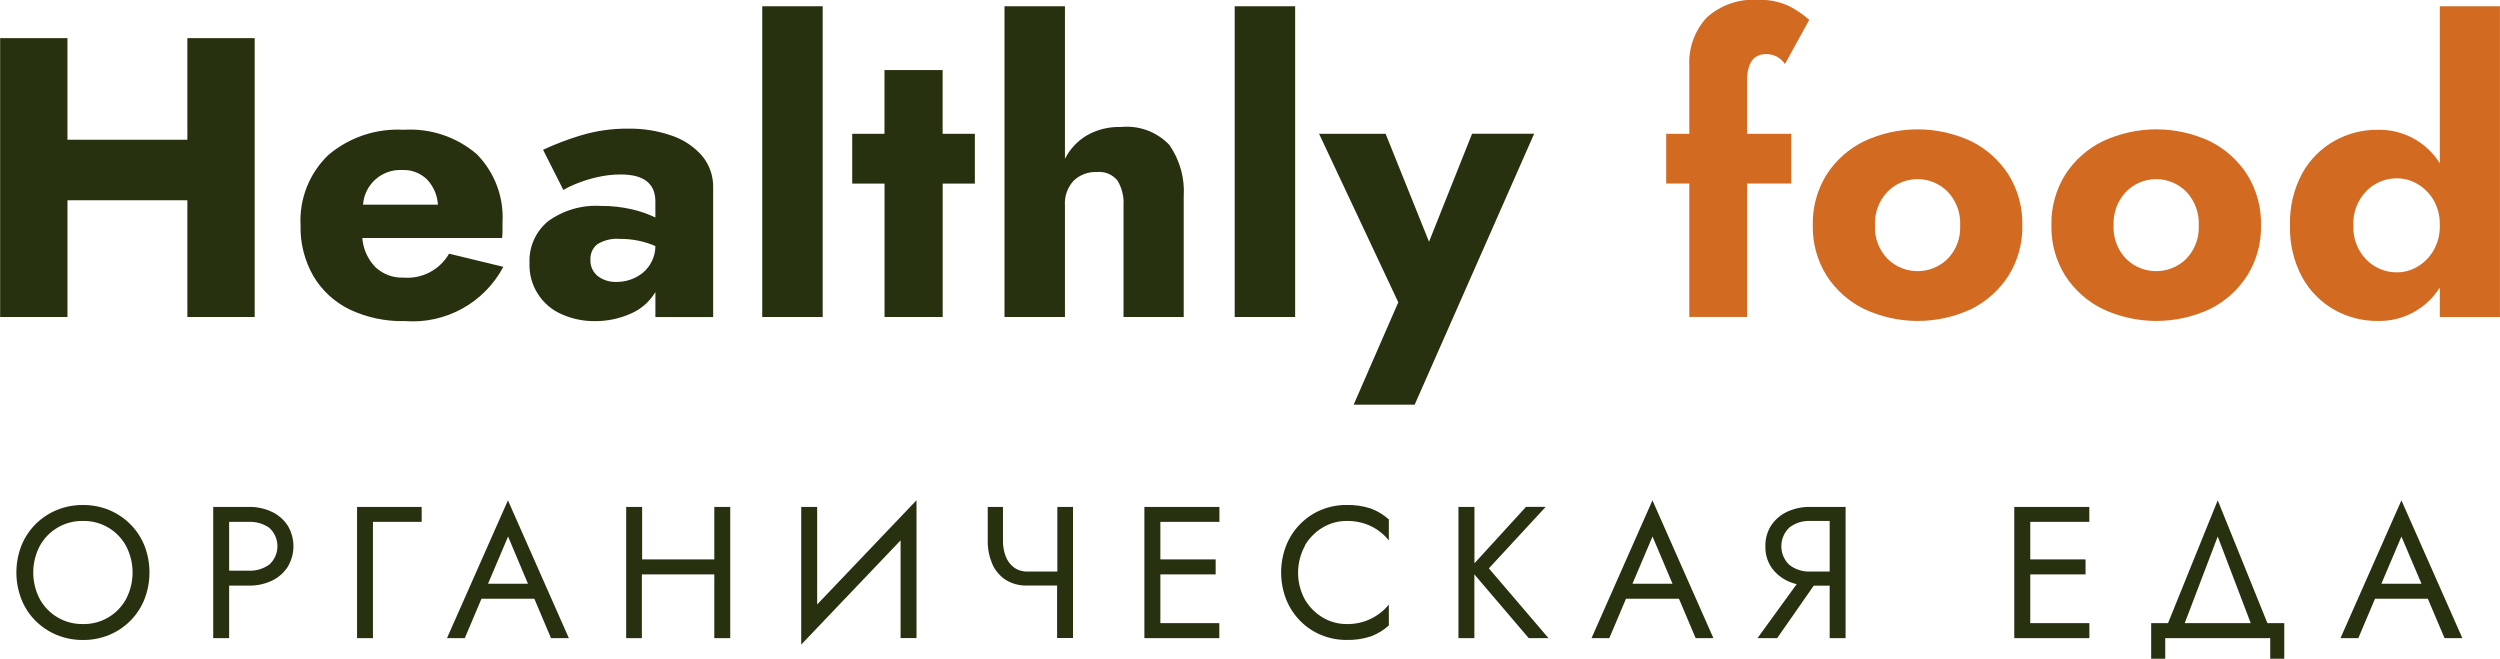
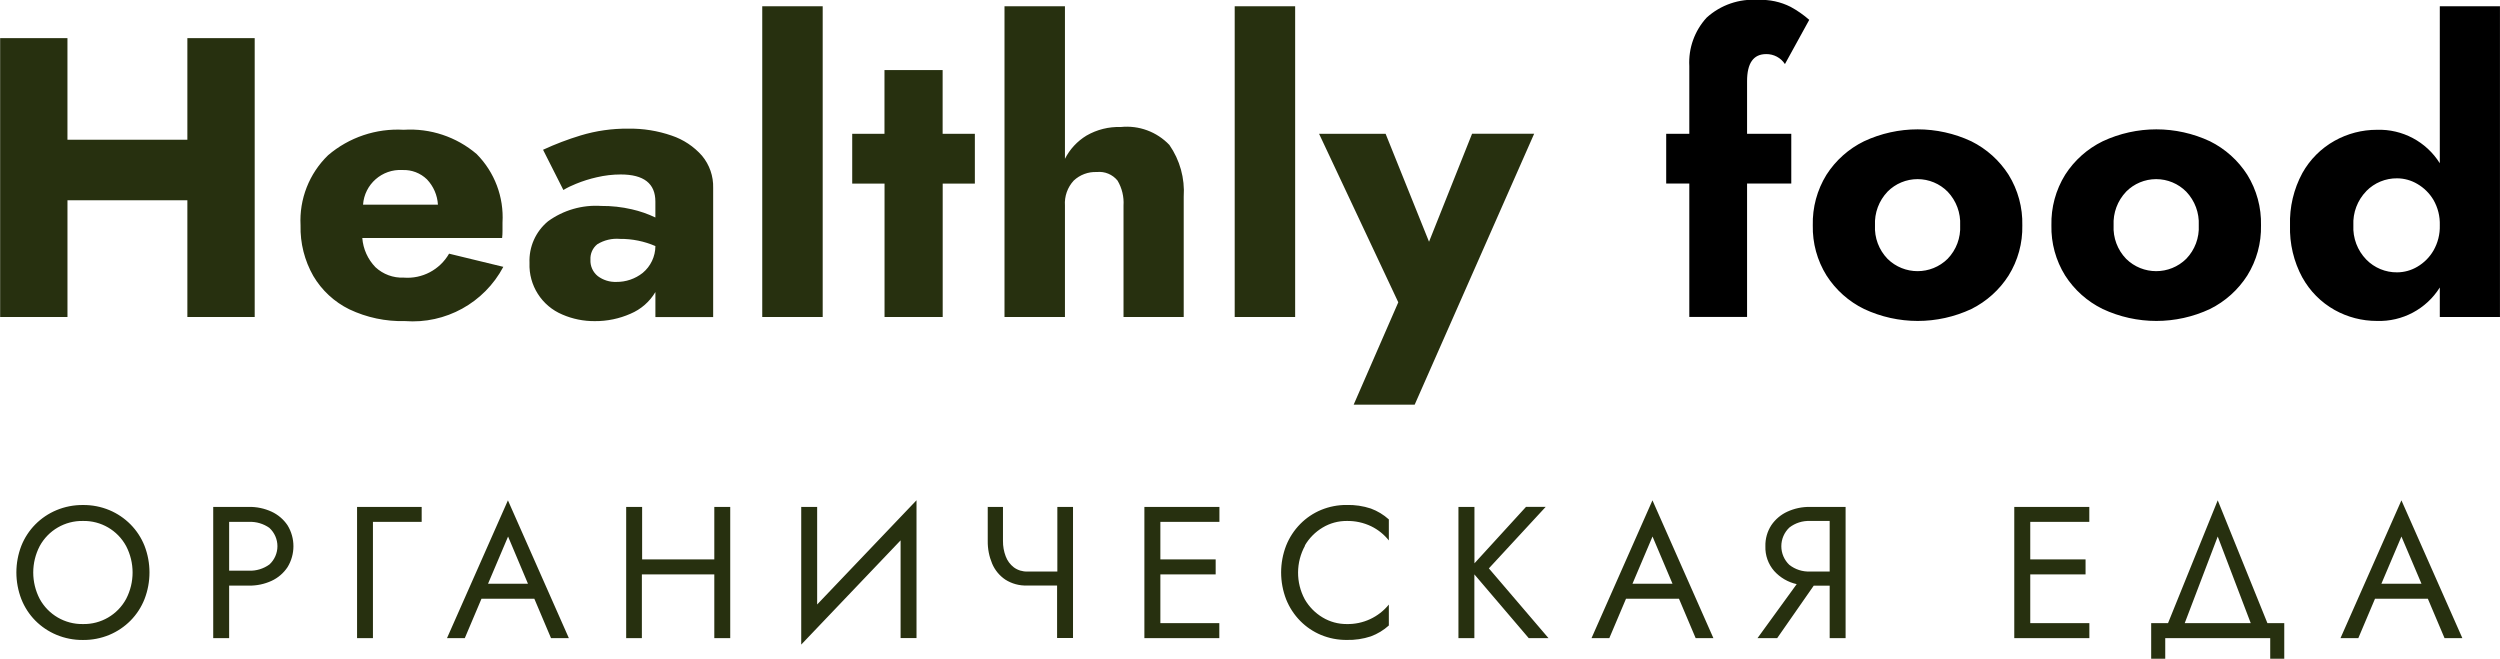
<svg xmlns="http://www.w3.org/2000/svg" id="Группа_1" data-name="Группа 1" width="119.938" height="31.594" viewBox="0 0 119.938 31.594">
  <defs>
    <style>
      .cls-1 {
        fill: #27300f;
      }

      .cls-1, .cls-2 {
        fill-rule: evenodd;
      }

      .cls-2 {
-         fill: #d26a22;
+         fill: ##d26a22;
      }
    </style>
  </defs>
  <path id="Органическая_еда" data-name="Органическая еда" class="cls-1" d="M1.055,29.024a3.072,3.072,0,0,0,.67,1.03,3.125,3.125,0,0,0,1.016.683,3.222,3.222,0,0,0,1.268.247,3.213,3.213,0,0,0,1.273-.247,3.138,3.138,0,0,0,1.012-.683,3.074,3.074,0,0,0,.67-1.03,3.553,3.553,0,0,0,0-2.559,3.088,3.088,0,0,0-.67-1.025,3.141,3.141,0,0,0-1.012-.684,3.211,3.211,0,0,0-1.273-.247,3.22,3.22,0,0,0-1.268.247,3.128,3.128,0,0,0-1.016.684,3.085,3.085,0,0,0-.67,1.025A3.553,3.553,0,0,0,1.055,29.024Zm0.881-2.545a2.313,2.313,0,0,1,2.073-1.205,2.3,2.3,0,0,1,2.073,1.205,2.747,2.747,0,0,1,0,2.536A2.3,2.3,0,0,1,4.009,30.22a2.314,2.314,0,0,1-2.073-1.205A2.746,2.746,0,0,1,1.936,26.479Zm8.323,4.416h0.765V28.376h0.944a2.509,2.509,0,0,0,1.093-.229,1.854,1.854,0,0,0,.764-0.656,1.924,1.924,0,0,0,0-2.01,1.867,1.867,0,0,0-.764-0.652,2.509,2.509,0,0,0-1.093-.229H10.26v6.3Zm2.7-5.284a1.192,1.192,0,0,1,0,1.749,1.575,1.575,0,0,1-.994.3H11.024V25.318h0.944A1.593,1.593,0,0,1,12.962,25.611Zm4.2,5.284h0.764V25.318h2.338V24.6h-3.1v6.3Zm10.163,0-2.923-6.61-2.923,6.61h0.854l0.8-1.889h2.536l0.8,1.889h0.854Zm-1.961-2.608H23.444l0.962-2.266Zm4.7,2.608h0.764V27.837H34.3v3.058h0.764V24.6H34.3v2.518H30.837V24.6H30.072v6.3Zm8.409-6.3v6.61l4.767-5v4.686h0.764v-6.61l-4.767,5V24.6H38.481Zm8.948,0v1.637a2.7,2.7,0,0,0,.211,1.088,1.737,1.737,0,0,0,.634.769,1.832,1.832,0,0,0,1.043.283h1.439v2.518h0.764V24.6H50.757v3.1H49.318a1.04,1.04,0,0,1-.648-0.2,1.194,1.194,0,0,1-.391-0.531,2,2,0,0,1-.13-0.737V24.6H47.43Zm7.51,6.3h3.6V30.175H55.7V27.837h2.653V27.117H55.7v-1.8h2.833V24.6h-3.6v6.3Zm7.7-4.438a2.433,2.433,0,0,1,.859-0.868,2.217,2.217,0,0,1,1.151-.315,2.6,2.6,0,0,1,1.178.256,2.456,2.456,0,0,1,.845.679V25.2a2.688,2.688,0,0,0-.863-0.522,3.411,3.411,0,0,0-1.16-.171,3.156,3.156,0,0,0-1.228.238,3.047,3.047,0,0,0-1,.675,3.133,3.133,0,0,0-.674,1.03,3.575,3.575,0,0,0,0,2.59,3.133,3.133,0,0,0,.674,1.03,3.044,3.044,0,0,0,1,.674,3.156,3.156,0,0,0,1.228.238,3.409,3.409,0,0,0,1.16-.171,2.685,2.685,0,0,0,.863-0.522V29.285a2.533,2.533,0,0,1-2.024.935,2.216,2.216,0,0,1-1.151-.315,2.419,2.419,0,0,1-.859-0.872A2.693,2.693,0,0,1,62.642,26.456ZM70,30.894h0.764V27.837l2.608,3.058H74.32l-2.86-3.346,2.725-2.95H73.241l-2.473,2.707V24.6H70v6.3Zm12.231,0-2.923-6.61-2.923,6.61h0.854l0.8-1.889H80.58l0.8,1.889h0.854Zm-1.961-2.608H78.349l0.962-2.266ZM86.866,24.6a2.517,2.517,0,0,0-1.088.229,1.861,1.861,0,0,0-.769.652,1.767,1.767,0,0,0-.283,1.007,1.718,1.718,0,0,0,.418,1.183,2.056,2.056,0,0,0,1.084.634l-1.88,2.59h0.944l1.754-2.518H87.81v2.518h0.764V24.6H86.866Zm-0.989,2.783a1.234,1.234,0,0,1,0-1.794,1.516,1.516,0,0,1,.989-0.315H87.81V27.7H86.866A1.5,1.5,0,0,1,85.877,27.382Zm10.792,3.512h3.6V30.175H97.433V27.837h2.653V27.117H97.433v-1.8h2.833V24.6h-3.6v6.3Zm12.276,0.989h0.674V30.175H108.81l-2.383-5.891-2.384,5.891h-0.809v1.709h0.675V30.894h5.036v0.989Zm-0.935-1.709h-3.166l1.583-4.155Zm10.153,0.72-2.923-6.61-2.923,6.61h0.855l0.8-1.889h2.536l0.8,1.889h0.854Zm-1.96-2.608h-1.925l0.962-2.266Z" transform="translate(-0.031 -0.281)" />
  <path id="Healthly" class="cls-1" d="M0.038,15.49h3.23V9.89H9.02v5.6h3.23V2.112H9.02V6.985H3.267V2.112H0.038V15.49Zm24.137-2.408-2.6-.631A2.3,2.3,0,0,1,19.4,13.6a1.873,1.873,0,0,1-1.357-.5,2.264,2.264,0,0,1-.631-1.4h6.708a2.838,2.838,0,0,0,.019-0.344v-0.4A4.307,4.307,0,0,0,22.9,7.673,4.909,4.909,0,0,0,19.4,6.507a5.133,5.133,0,0,0-3.631,1.223,4.362,4.362,0,0,0-1.319,3.364,4.671,4.671,0,0,0,.612,2.427,4.111,4.111,0,0,0,1.729,1.6,5.862,5.862,0,0,0,2.666.564,4.921,4.921,0,0,0,4.72-2.6h0Zm-3.66-4.195a1.927,1.927,0,0,1,.526,1.214H17.448A1.791,1.791,0,0,1,19.34,8.438,1.591,1.591,0,0,1,20.515,8.887ZM27.663,9.1a6.257,6.257,0,0,1,1-.315,5.043,5.043,0,0,1,1.147-.134q1.663,0,1.663,1.3v0.764a5.386,5.386,0,0,0-1.128-.392,6.245,6.245,0,0,0-1.471-.162,3.905,3.905,0,0,0-2.551.736,2.456,2.456,0,0,0-.889,2,2.573,2.573,0,0,0,1.577,2.475,3.824,3.824,0,0,0,1.558.315,4.155,4.155,0,0,0,1.71-.354,2.527,2.527,0,0,0,1.195-1.042v1.2h2.771V9.3a2.312,2.312,0,0,0-.535-1.548,3.371,3.371,0,0,0-1.453-.965,6.061,6.061,0,0,0-2.083-.334,7.641,7.641,0,0,0-2.284.325,13.9,13.9,0,0,0-1.806.688l0.975,1.93A4.046,4.046,0,0,1,27.663,9.1ZM28.685,12a1.776,1.776,0,0,1,1.089-.258,4.184,4.184,0,0,1,1.7.344,1.683,1.683,0,0,1-.612,1.29,2,2,0,0,1-1.261.43,1.4,1.4,0,0,1-.889-0.277,0.948,0.948,0,0,1-.354-0.793A0.884,0.884,0,0,1,28.685,12ZM36.6,15.49h2.9V0.583H36.6V15.49Zm4.319-6.4h1.548v6.4h2.79v-6.4H46.8V6.7H45.254V3.641h-2.79V6.7H40.916V9.087Zm13.015,6.4h2.886V9.718a3.9,3.9,0,0,0-.688-2.484,2.821,2.821,0,0,0-2.331-.86,3.085,3.085,0,0,0-1.644.411A2.773,2.773,0,0,0,51.122,7.9V0.583h-2.9V15.49h2.9V10.139a1.6,1.6,0,0,1,.421-1.194,1.518,1.518,0,0,1,1.108-.411,1.127,1.127,0,0,1,.994.411,2.081,2.081,0,0,1,.287,1.194V15.49Zm5.332,0h2.9V0.583h-2.9V15.49ZM70.653,6.7l-2.064,5.179L66.506,6.7H63.314l3.8,8.084-2.141,4.912H67.9l5.733-13H70.653Z" transform="translate(-0.031 -0.281)" />
  <path id="food" class="cls-2" d="M79.967,9.087h1.109v6.4h2.771v-6.4h2.121V6.7H83.847V4.176q0-1.3.917-1.3a1.059,1.059,0,0,1,.9.478l1.166-2.121A4.875,4.875,0,0,0,85.94.612,3.126,3.126,0,0,0,84.382.277a3.313,3.313,0,0,0-2.475.85,3.179,3.179,0,0,0-.831,2.322V6.7H79.967V9.087ZM87.66,13.5a4.476,4.476,0,0,0,1.8,1.605,6.07,6.07,0,0,0,5.15,0A4.492,4.492,0,0,0,96.393,13.5a4.375,4.375,0,0,0,.659-2.408,4.41,4.41,0,0,0-.659-2.427,4.492,4.492,0,0,0-1.787-1.605,6.07,6.07,0,0,0-5.15,0,4.476,4.476,0,0,0-1.8,1.605A4.411,4.411,0,0,0,87,11.094,4.376,4.376,0,0,0,87.66,13.5Zm2.924-4.023a2.03,2.03,0,0,1,2.886,0,2.183,2.183,0,0,1,.6,1.615,2.149,2.149,0,0,1-.6,1.605,2.053,2.053,0,0,1-2.886,0,2.149,2.149,0,0,1-.6-1.605A2.183,2.183,0,0,1,90.584,9.479ZM99.107,13.5a4.471,4.471,0,0,0,1.8,1.605,6.069,6.069,0,0,0,5.15,0,4.493,4.493,0,0,0,1.787-1.605,4.371,4.371,0,0,0,.659-2.408,4.407,4.407,0,0,0-.659-2.427,4.493,4.493,0,0,0-1.787-1.605,6.069,6.069,0,0,0-5.15,0,4.471,4.471,0,0,0-1.8,1.605,4.41,4.41,0,0,0-.659,2.427A4.375,4.375,0,0,0,99.107,13.5Zm2.924-4.023a2.03,2.03,0,0,1,2.886,0,2.184,2.184,0,0,1,.6,1.615,2.15,2.15,0,0,1-.6,1.605,2.053,2.053,0,0,1-2.886,0,2.15,2.15,0,0,1-.6-1.605A2.184,2.184,0,0,1,102.031,9.479Zm8.457,4.118a4,4,0,0,0,1.548,1.558,4.141,4.141,0,0,0,2.026.525,3.424,3.424,0,0,0,3.019-1.605V15.49h2.886V0.583h-2.886v7.53a3.424,3.424,0,0,0-3.019-1.605,4.142,4.142,0,0,0-2.026.526,4.018,4.018,0,0,0-1.548,1.548,4.94,4.94,0,0,0-.593,2.513A4.952,4.952,0,0,0,110.488,13.6Zm3.067-4.147a2.038,2.038,0,0,1,1.481-.612,1.922,1.922,0,0,1,.965.268,2.172,2.172,0,0,1,.774.764,2.292,2.292,0,0,1,.306,1.223,2.3,2.3,0,0,1-.306,1.214,2.145,2.145,0,0,1-.774.774,1.919,1.919,0,0,1-.965.268,2.037,2.037,0,0,1-1.481-.612,2.2,2.2,0,0,1-.621-1.644A2.2,2.2,0,0,1,113.555,9.451Z" transform="translate(-0.031 -0.281)" />
</svg>
